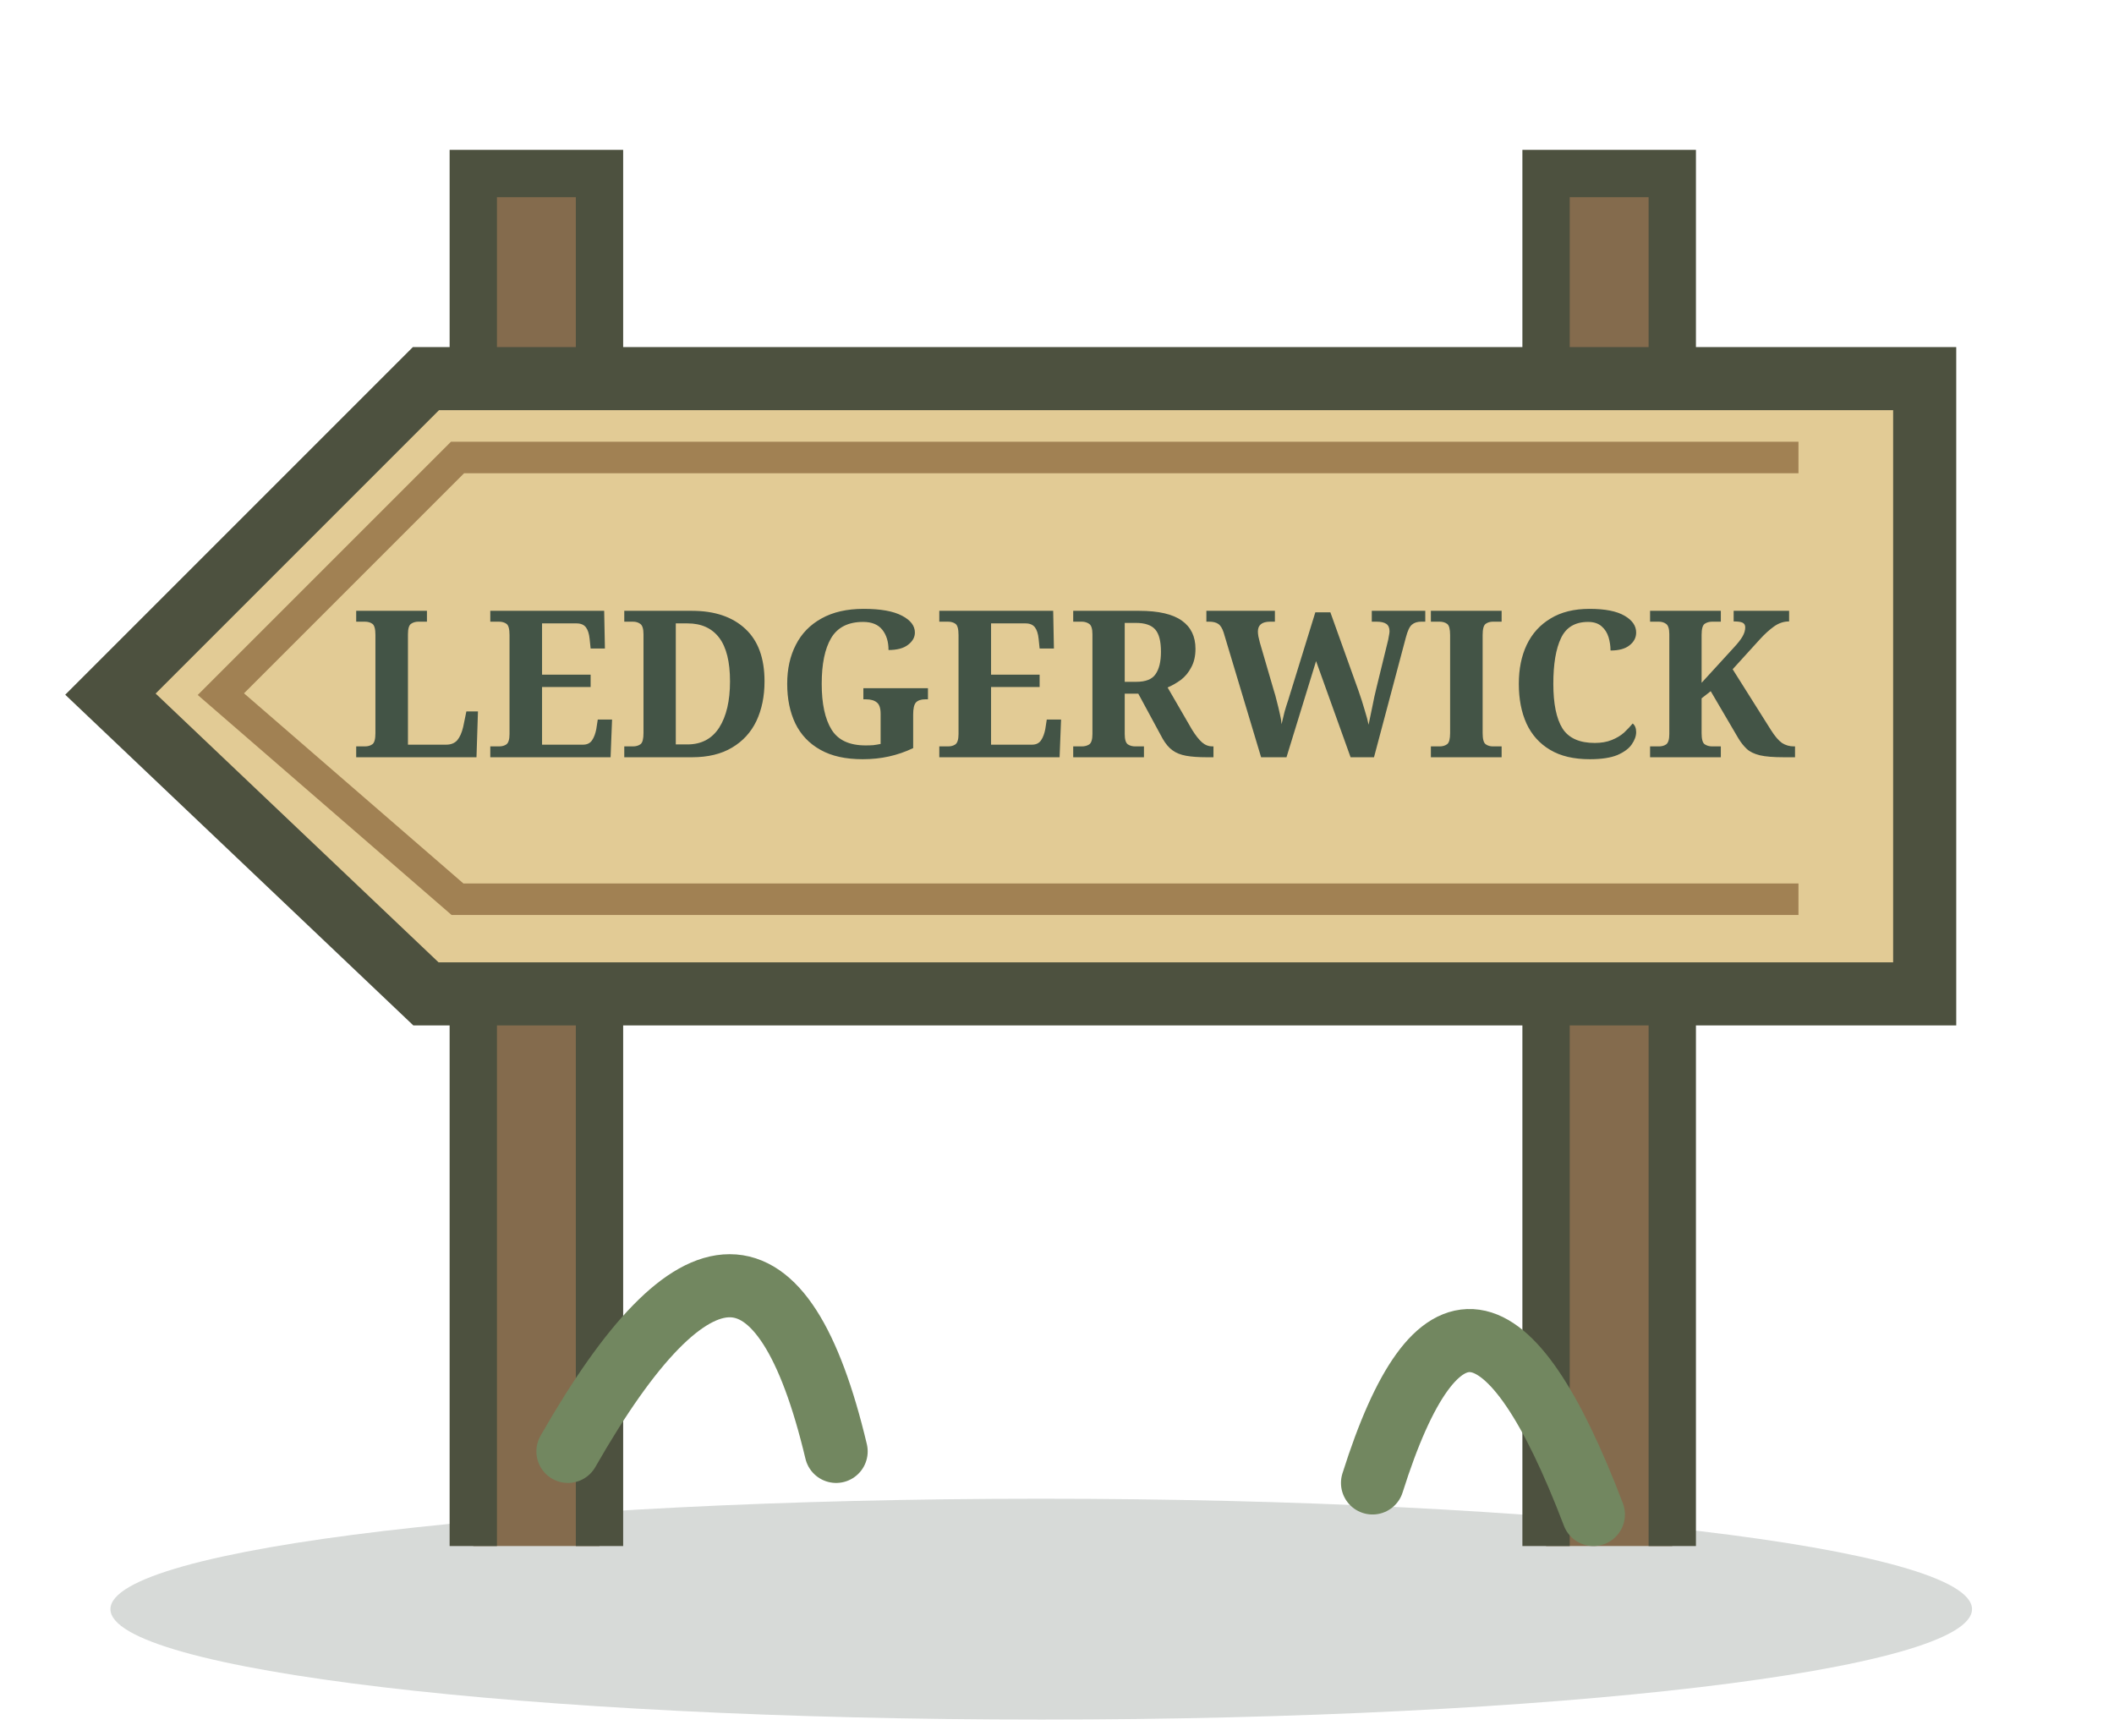
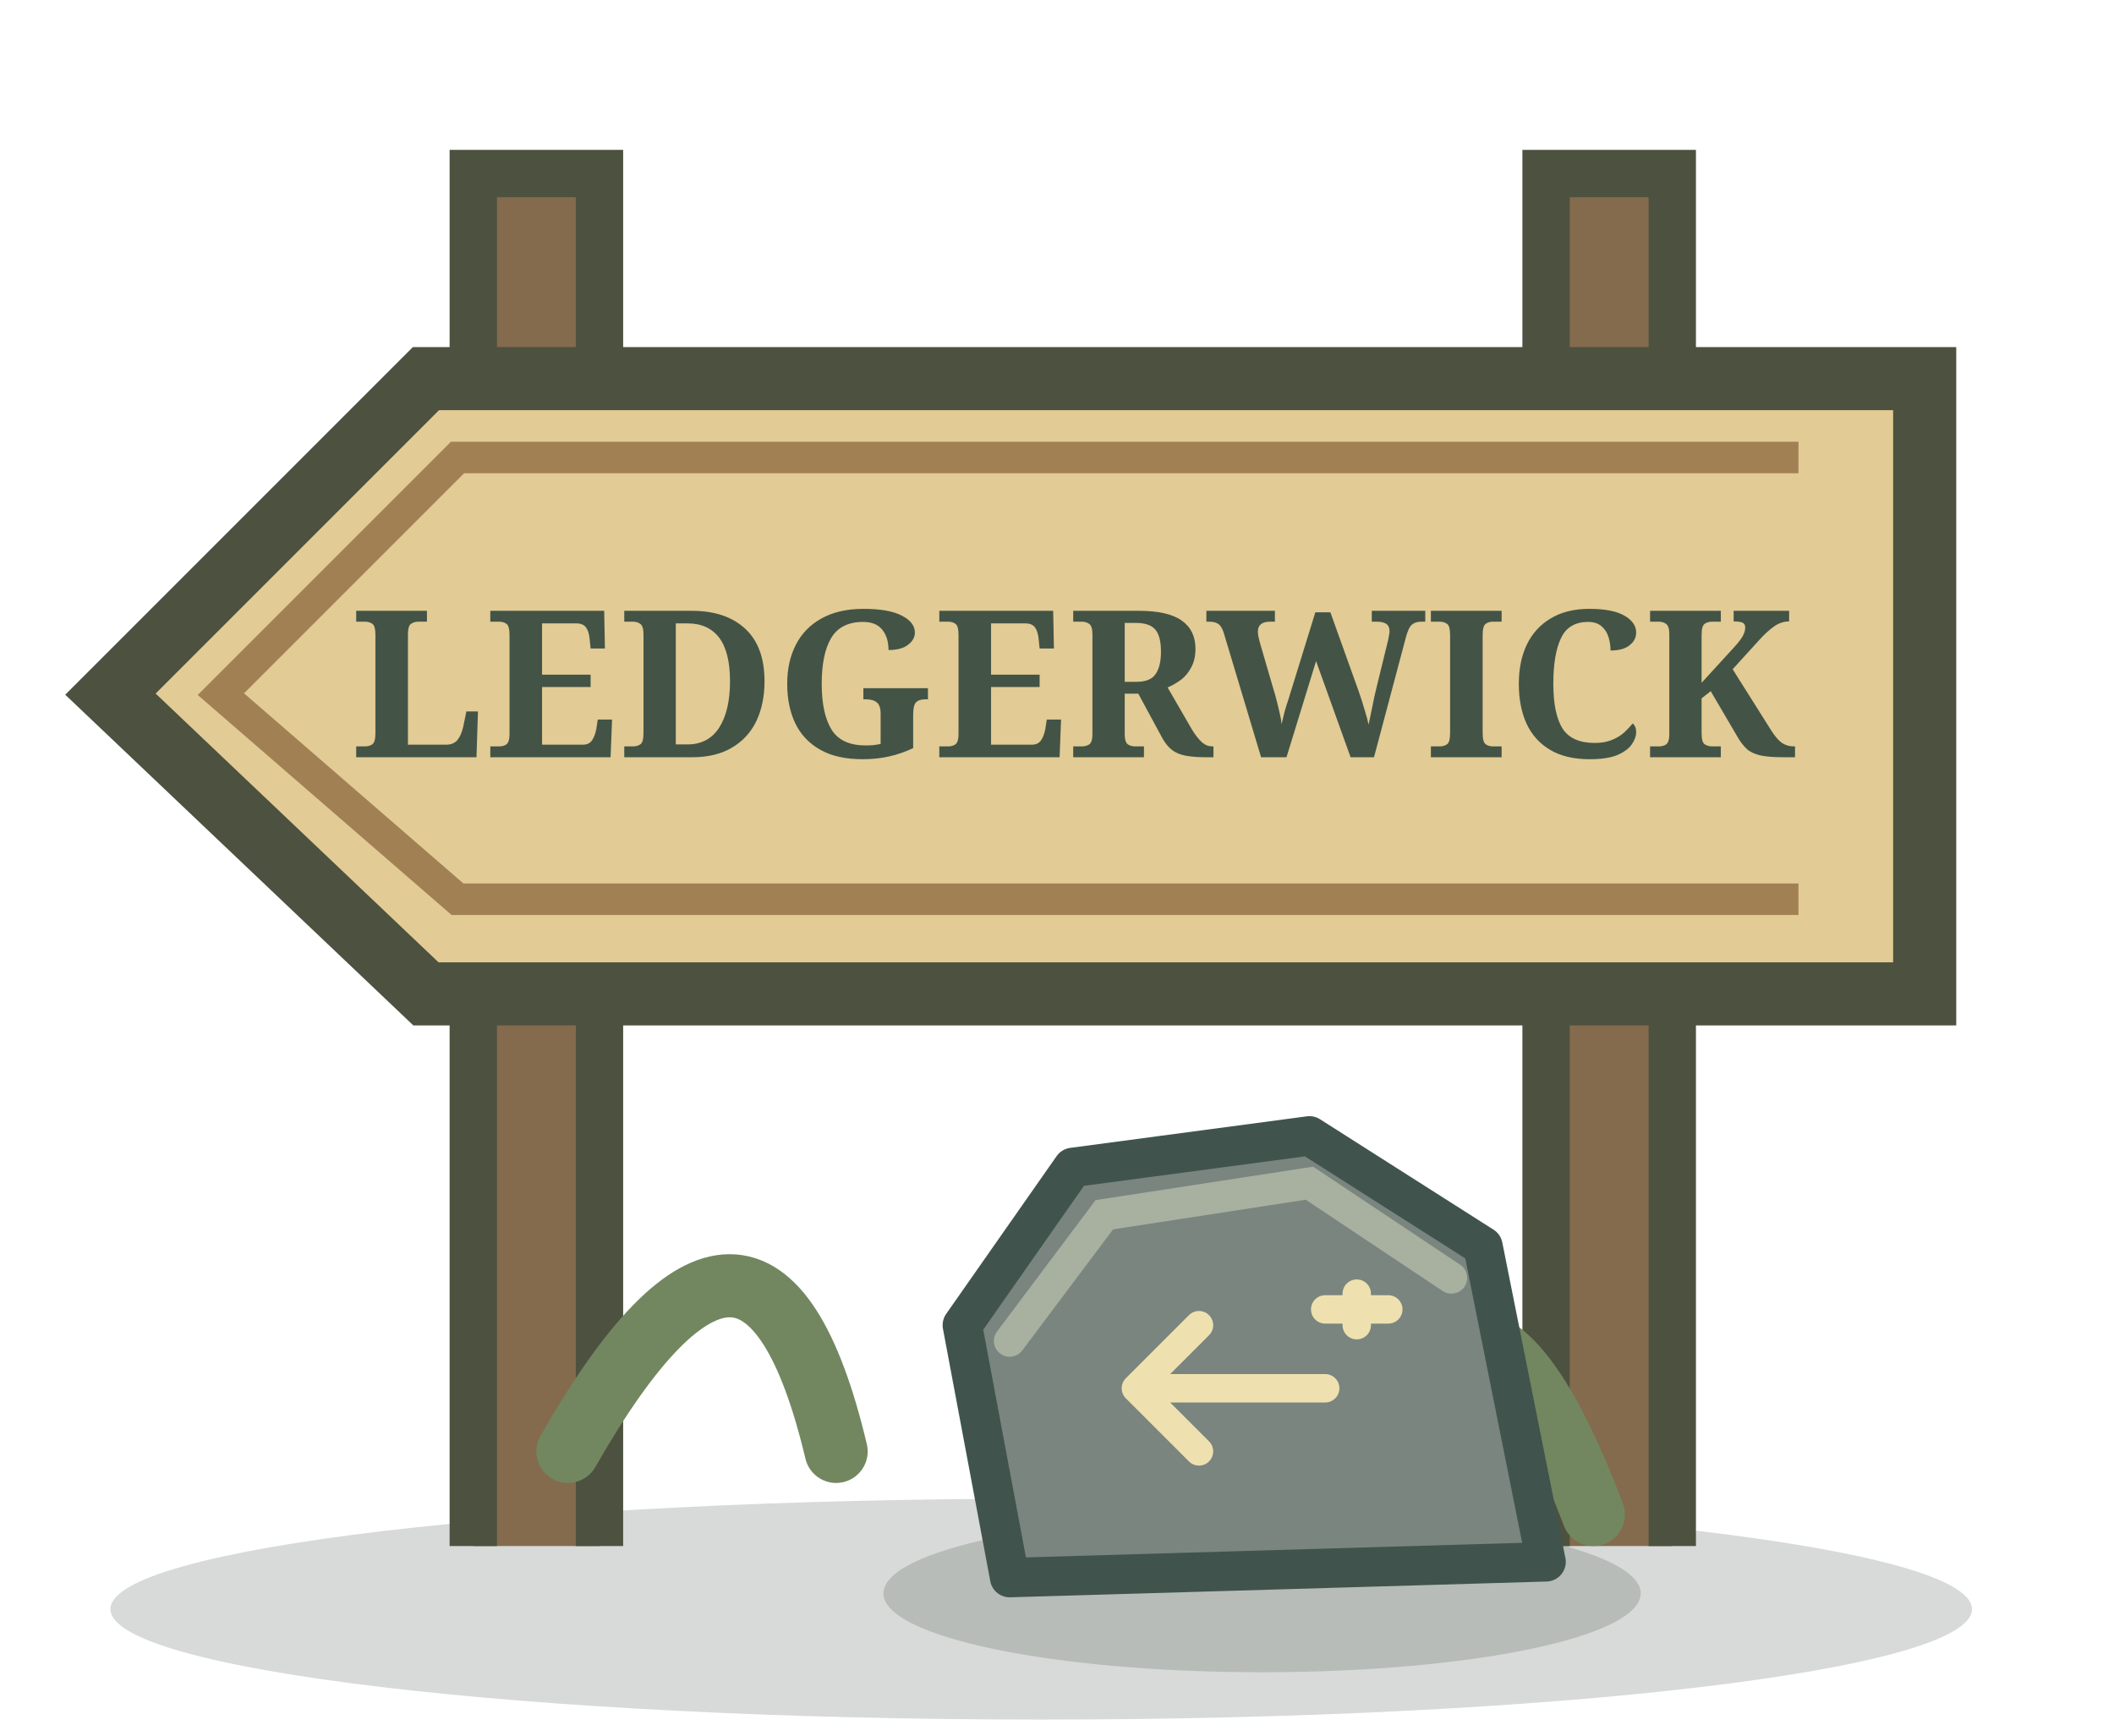
<svg xmlns="http://www.w3.org/2000/svg" width="134" height="110" viewBox="0 0 134 110">
  <ellipse cx="66" cy="102" rx="59" ry="7" fill="#35463e" opacity=".2" />
  <path d="M30 98V11h8v87m60 0V11h8v87" fill="#846b4d" stroke="#4d513f" stroke-width="3" />
  <path d="M122 24H27L7 44l20 19h95Z" fill="#e2cb95" stroke="#4d513f" stroke-width="4" />
  <path d="M114 29H29L14 44l15 13h85" fill="none" stroke="#a18153" stroke-width="2" />
  <text x="68" y="48" fill="#435446" font-size="13" font-weight="bold" font-family="Georgia,serif" text-anchor="middle">LEDGERWICK</text>
  <path d="M36 92q12-21 17 0m34 2q6-19 14 2" fill="none" stroke="#728760" stroke-width="4" stroke-linecap="round" />
+   <g aria-hidden="true">
+     <ellipse cx="80" cy="101" rx="24" ry="5" fill="#35463e" opacity=".2" />
+     <path d="M64 100l-3-16 7-10 15-2 11 7 4 20z" fill="#7a8580" stroke="#40544d" stroke-width="2.5" stroke-linejoin="round" />
+     <path d="M64 85l6-8 13-2 9 6" fill="none" stroke="#a8b0a0" stroke-width="2" stroke-linecap="round" />
+     <path d="M84 88H72m4-4-4 4 4 4m10-10v2m2-1h-4" fill="none" stroke="#eee1af" stroke-width="1.8" stroke-linecap="round" stroke-linejoin="round" />
+   </g>
</svg>
